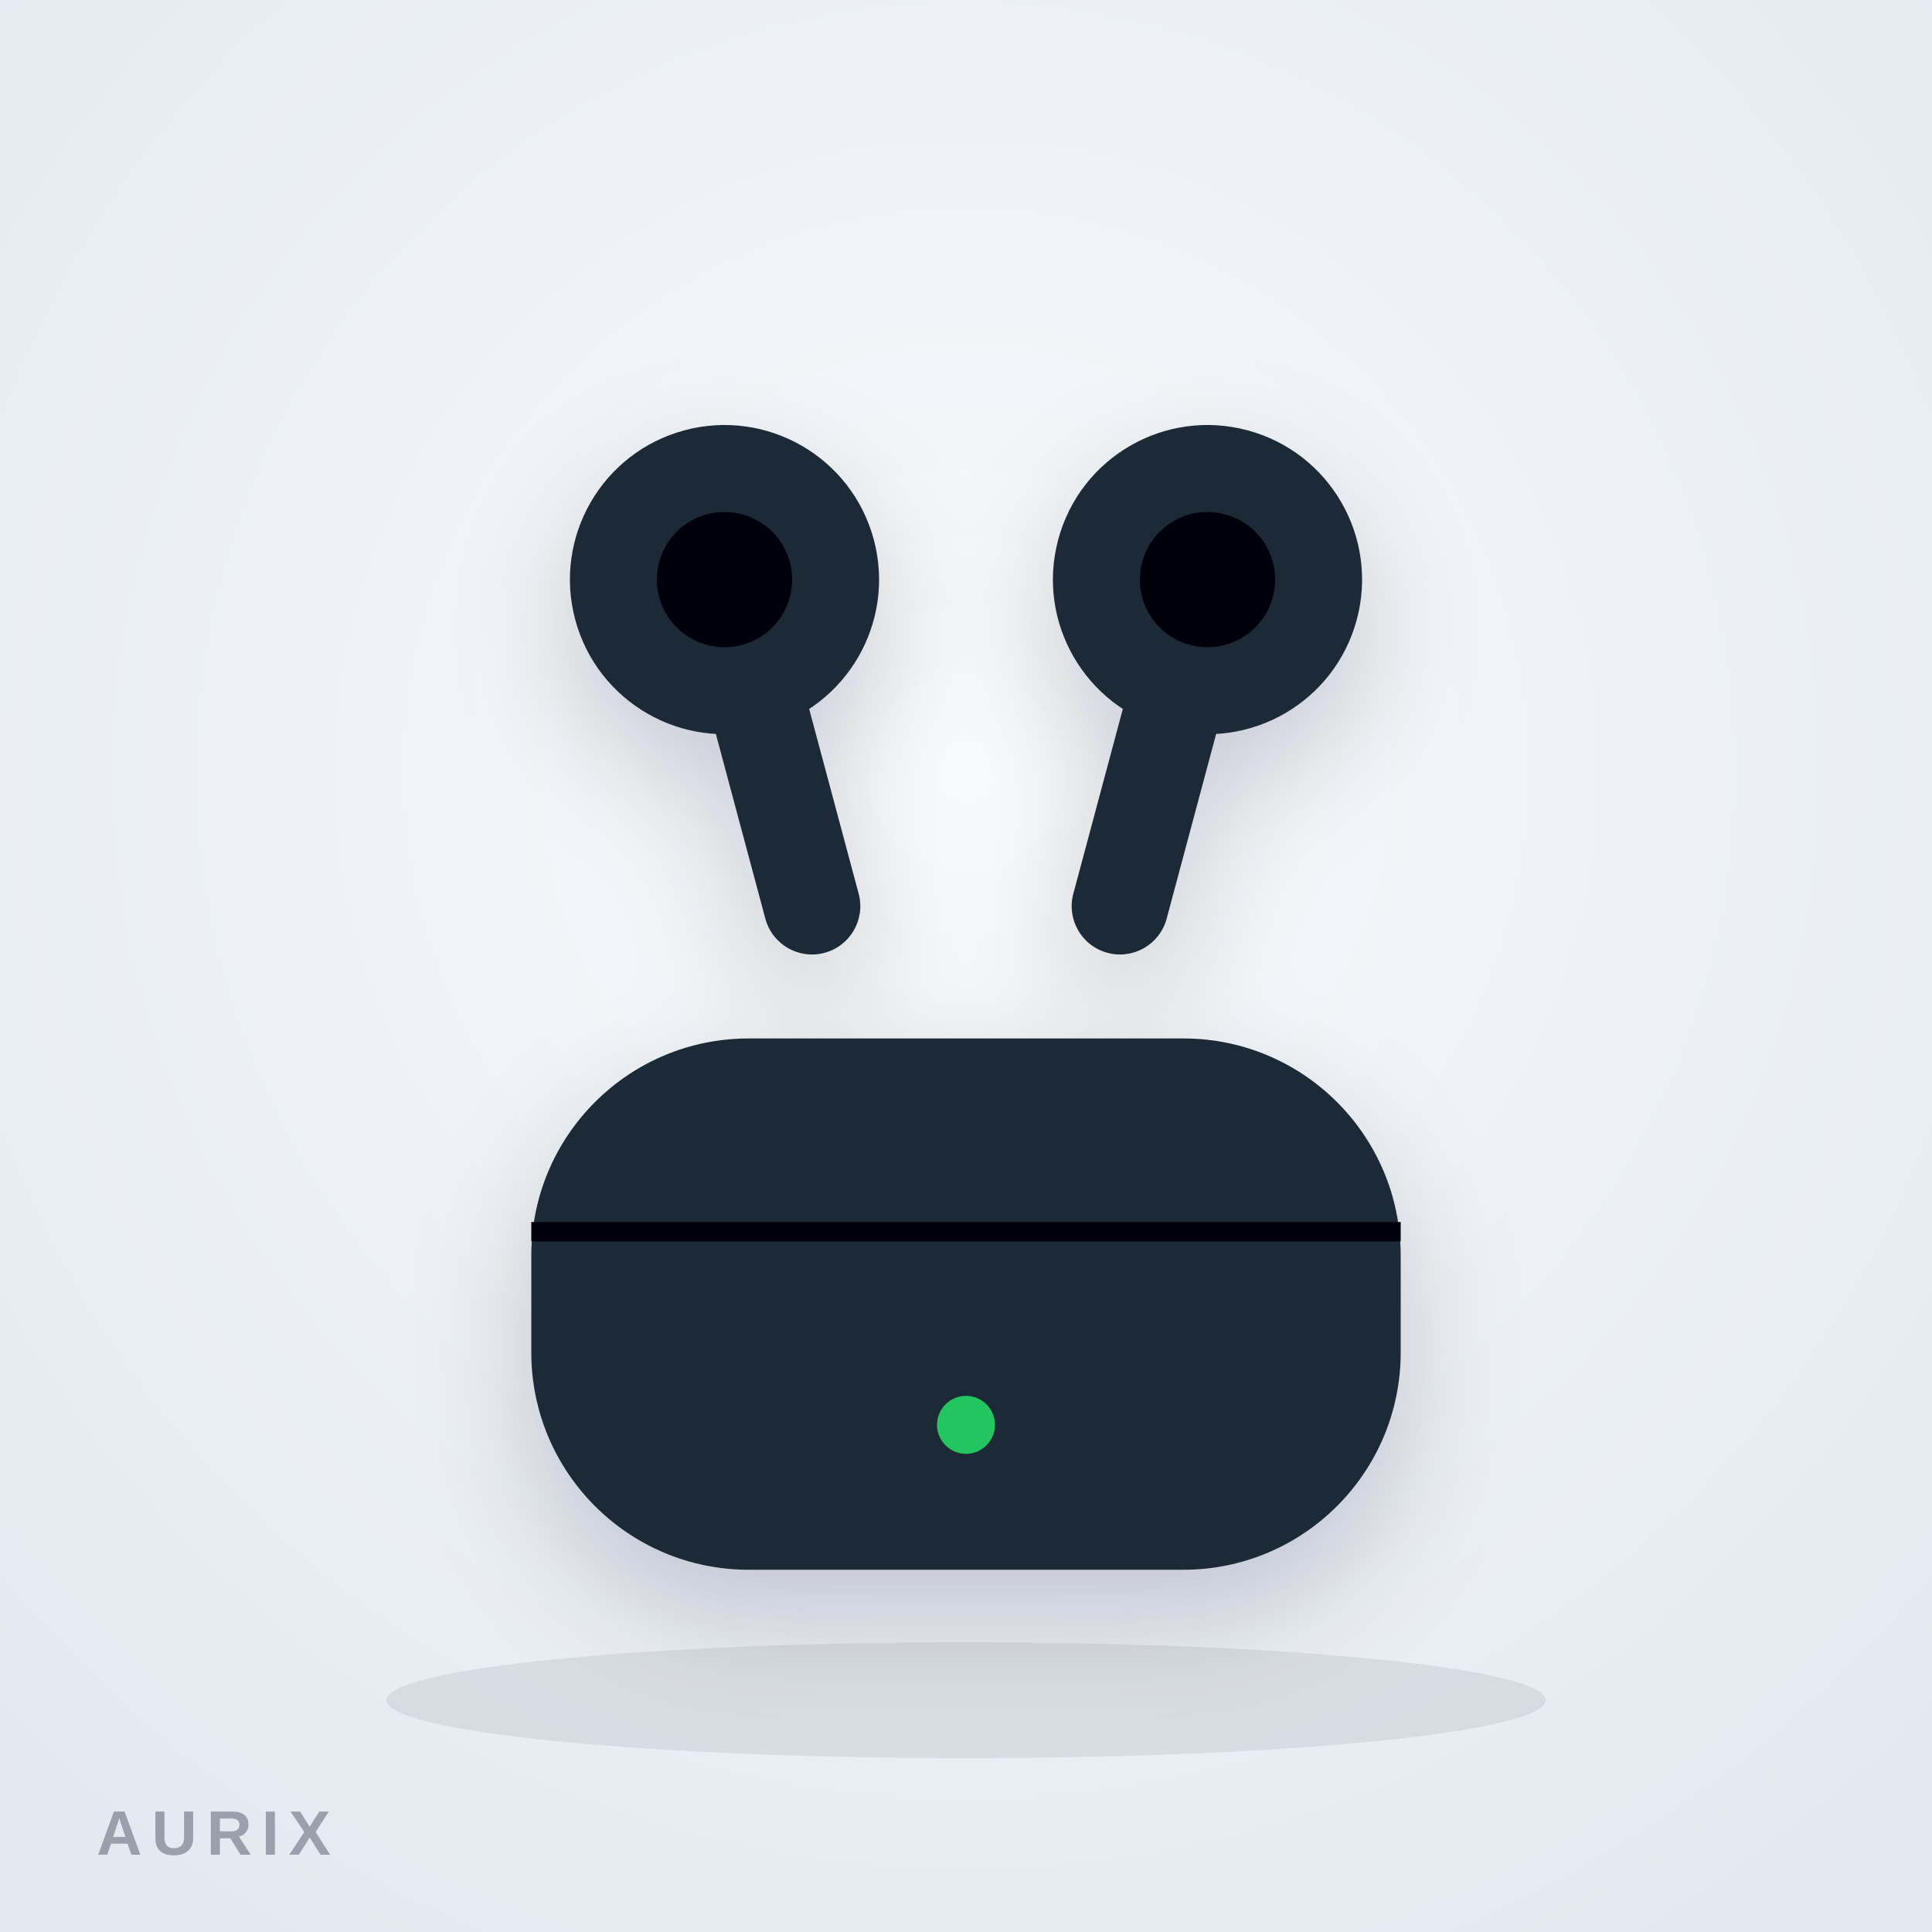
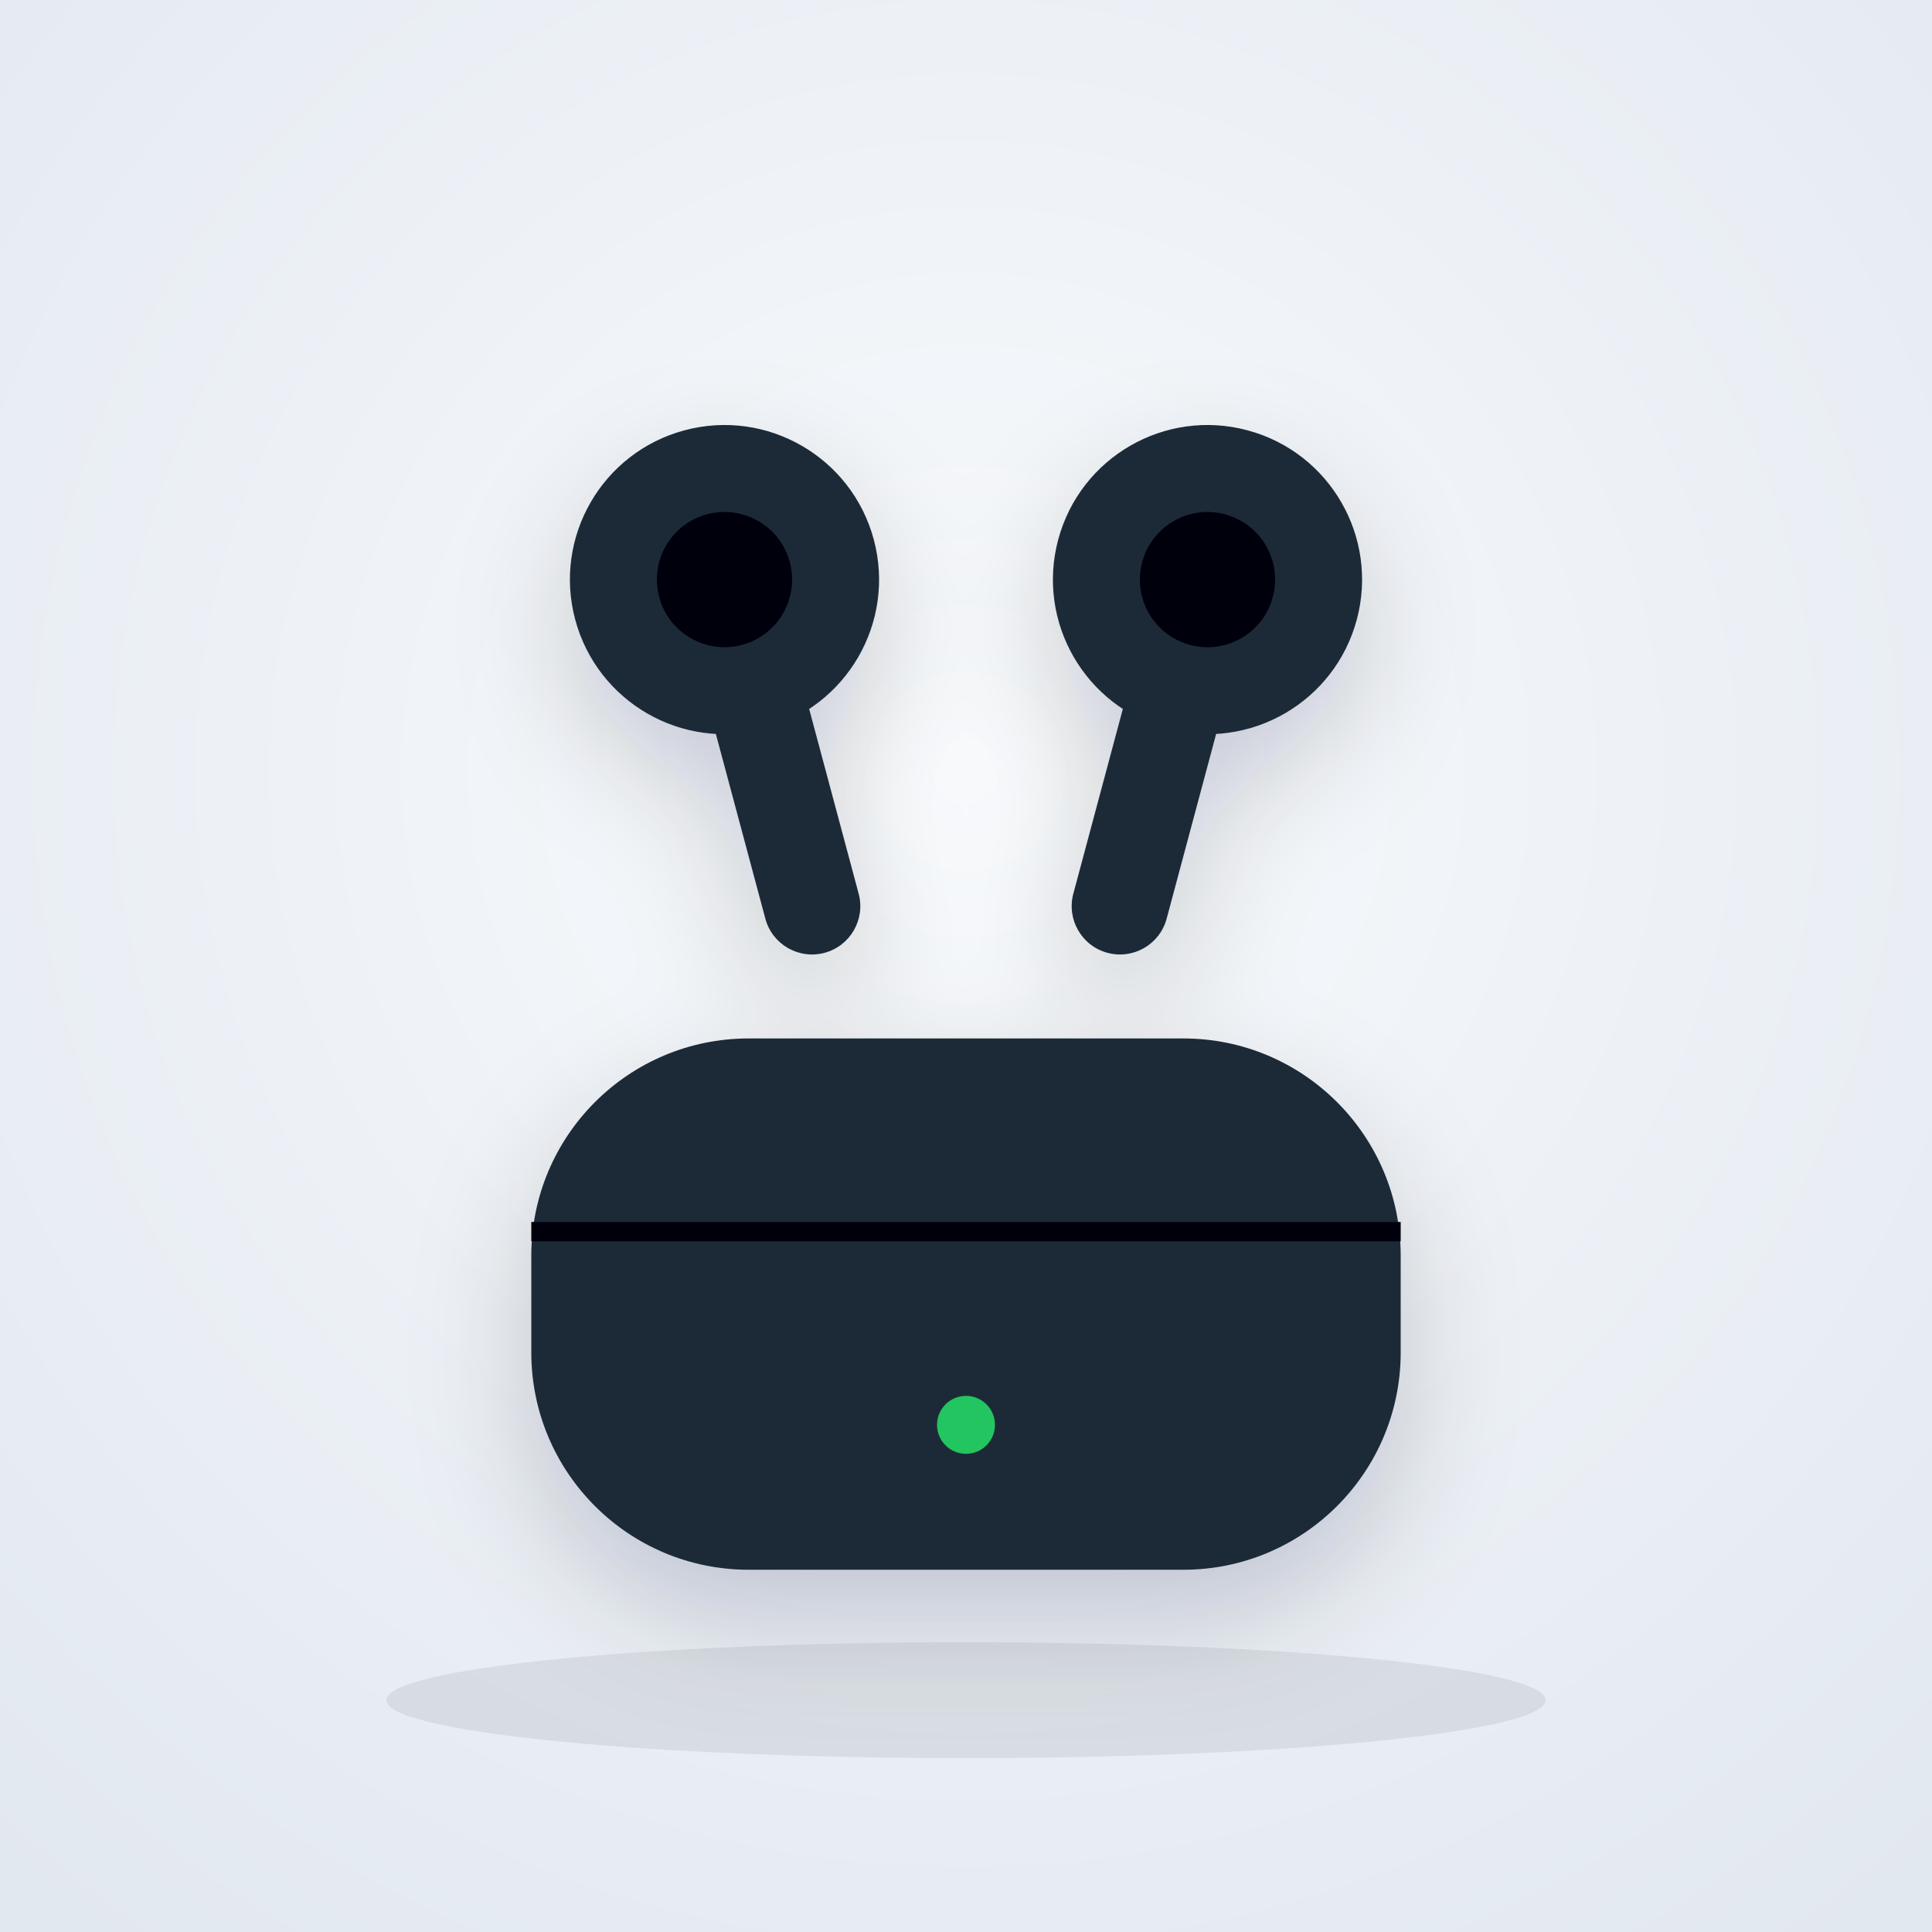
<svg xmlns="http://www.w3.org/2000/svg" viewBox="0 0 400 400" width="800" height="800">
  <defs>
    <radialGradient id="bg" cx="50%" cy="40%" r="75%">
      <stop offset="0" stop-color="#f8fafc" />
      <stop offset="1" stop-color="#e2e8f0" />
    </radialGradient>
    <linearGradient id="screen" x1="0" y1="0" x2="1" y2="1">
      <stop offset="0" stop-color="#6366f1" />
      <stop offset=".5" stop-color="#ec4899" />
      <stop offset="1" stop-color="#f59e0b" />
    </linearGradient>
    <filter id="sh" x="-20%" y="-20%" width="140%" height="140%">
      <feDropShadow dx="0" dy="10" stdDeviation="12" flood-color="#0f172a" flood-opacity=".18" />
    </filter>
  </defs>
  <rect width="400" height="400" fill="url(#bg)" />
  <ellipse cx="200" cy="352" rx="120" ry="12" fill="#0f172a" opacity=".08" />
  <g filter="url(#sh)" transform="translate(200 200) rotate(0) scale(1) translate(-200 -200)">
    <rect x="110" y="215" width="180" height="110" rx="45" fill="#1f2937" />
    <line x1="110" y1="255" x2="290" y2="255" stroke="#000009" stroke-width="4" />
    <circle cx="200" cy="295" r="6" fill="#22c55e" />
    <g transform="translate(150 120) rotate(-15)">
      <circle r="32" fill="#1f2937" />
      <rect x="-10" y="20" width="20" height="60" rx="10" fill="#1f2937" />
      <circle r="14" fill="#000009" />
    </g>
    <g transform="translate(250 120) rotate(15)">
      <circle r="32" fill="#1f2937" />
      <rect x="-10" y="20" width="20" height="60" rx="10" fill="#1f2937" />
      <circle r="14" fill="#000009" />
    </g>
  </g>
-   <text x="20" y="384" font-family="Arial, sans-serif" font-size="13" font-weight="700" letter-spacing="2" fill="#0f172a" opacity=".35">AURIX</text>
</svg>
